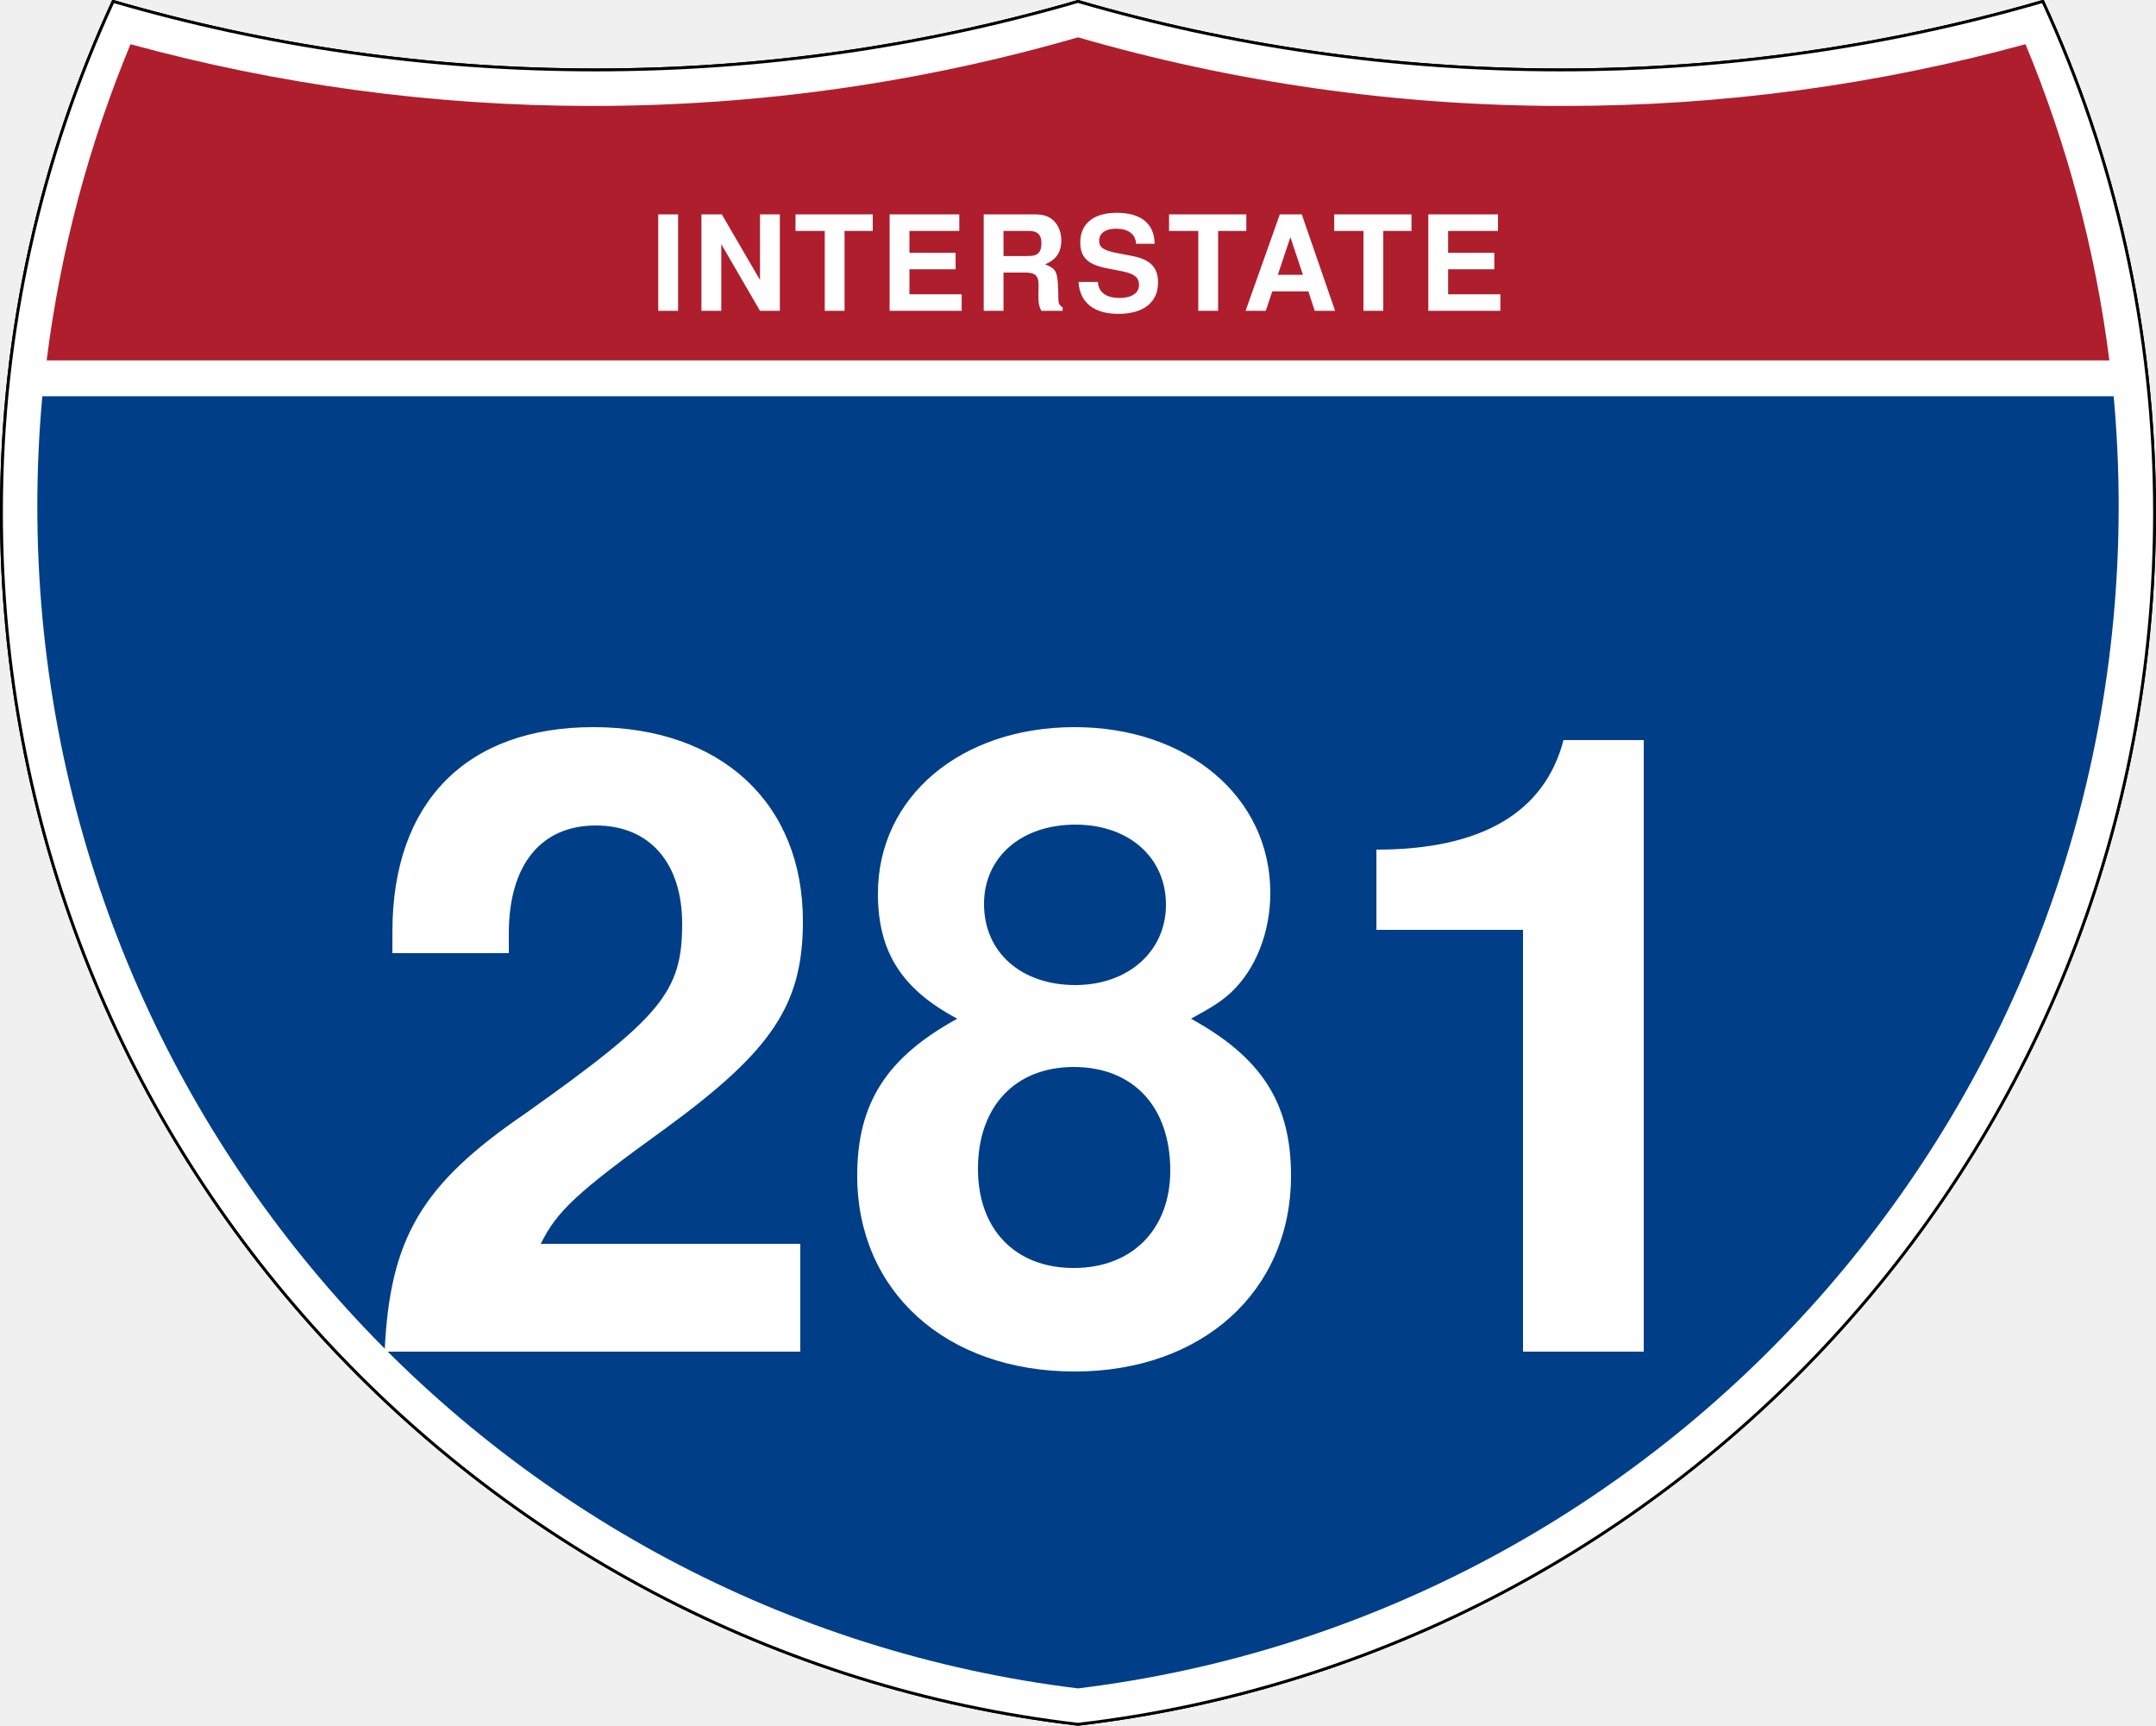
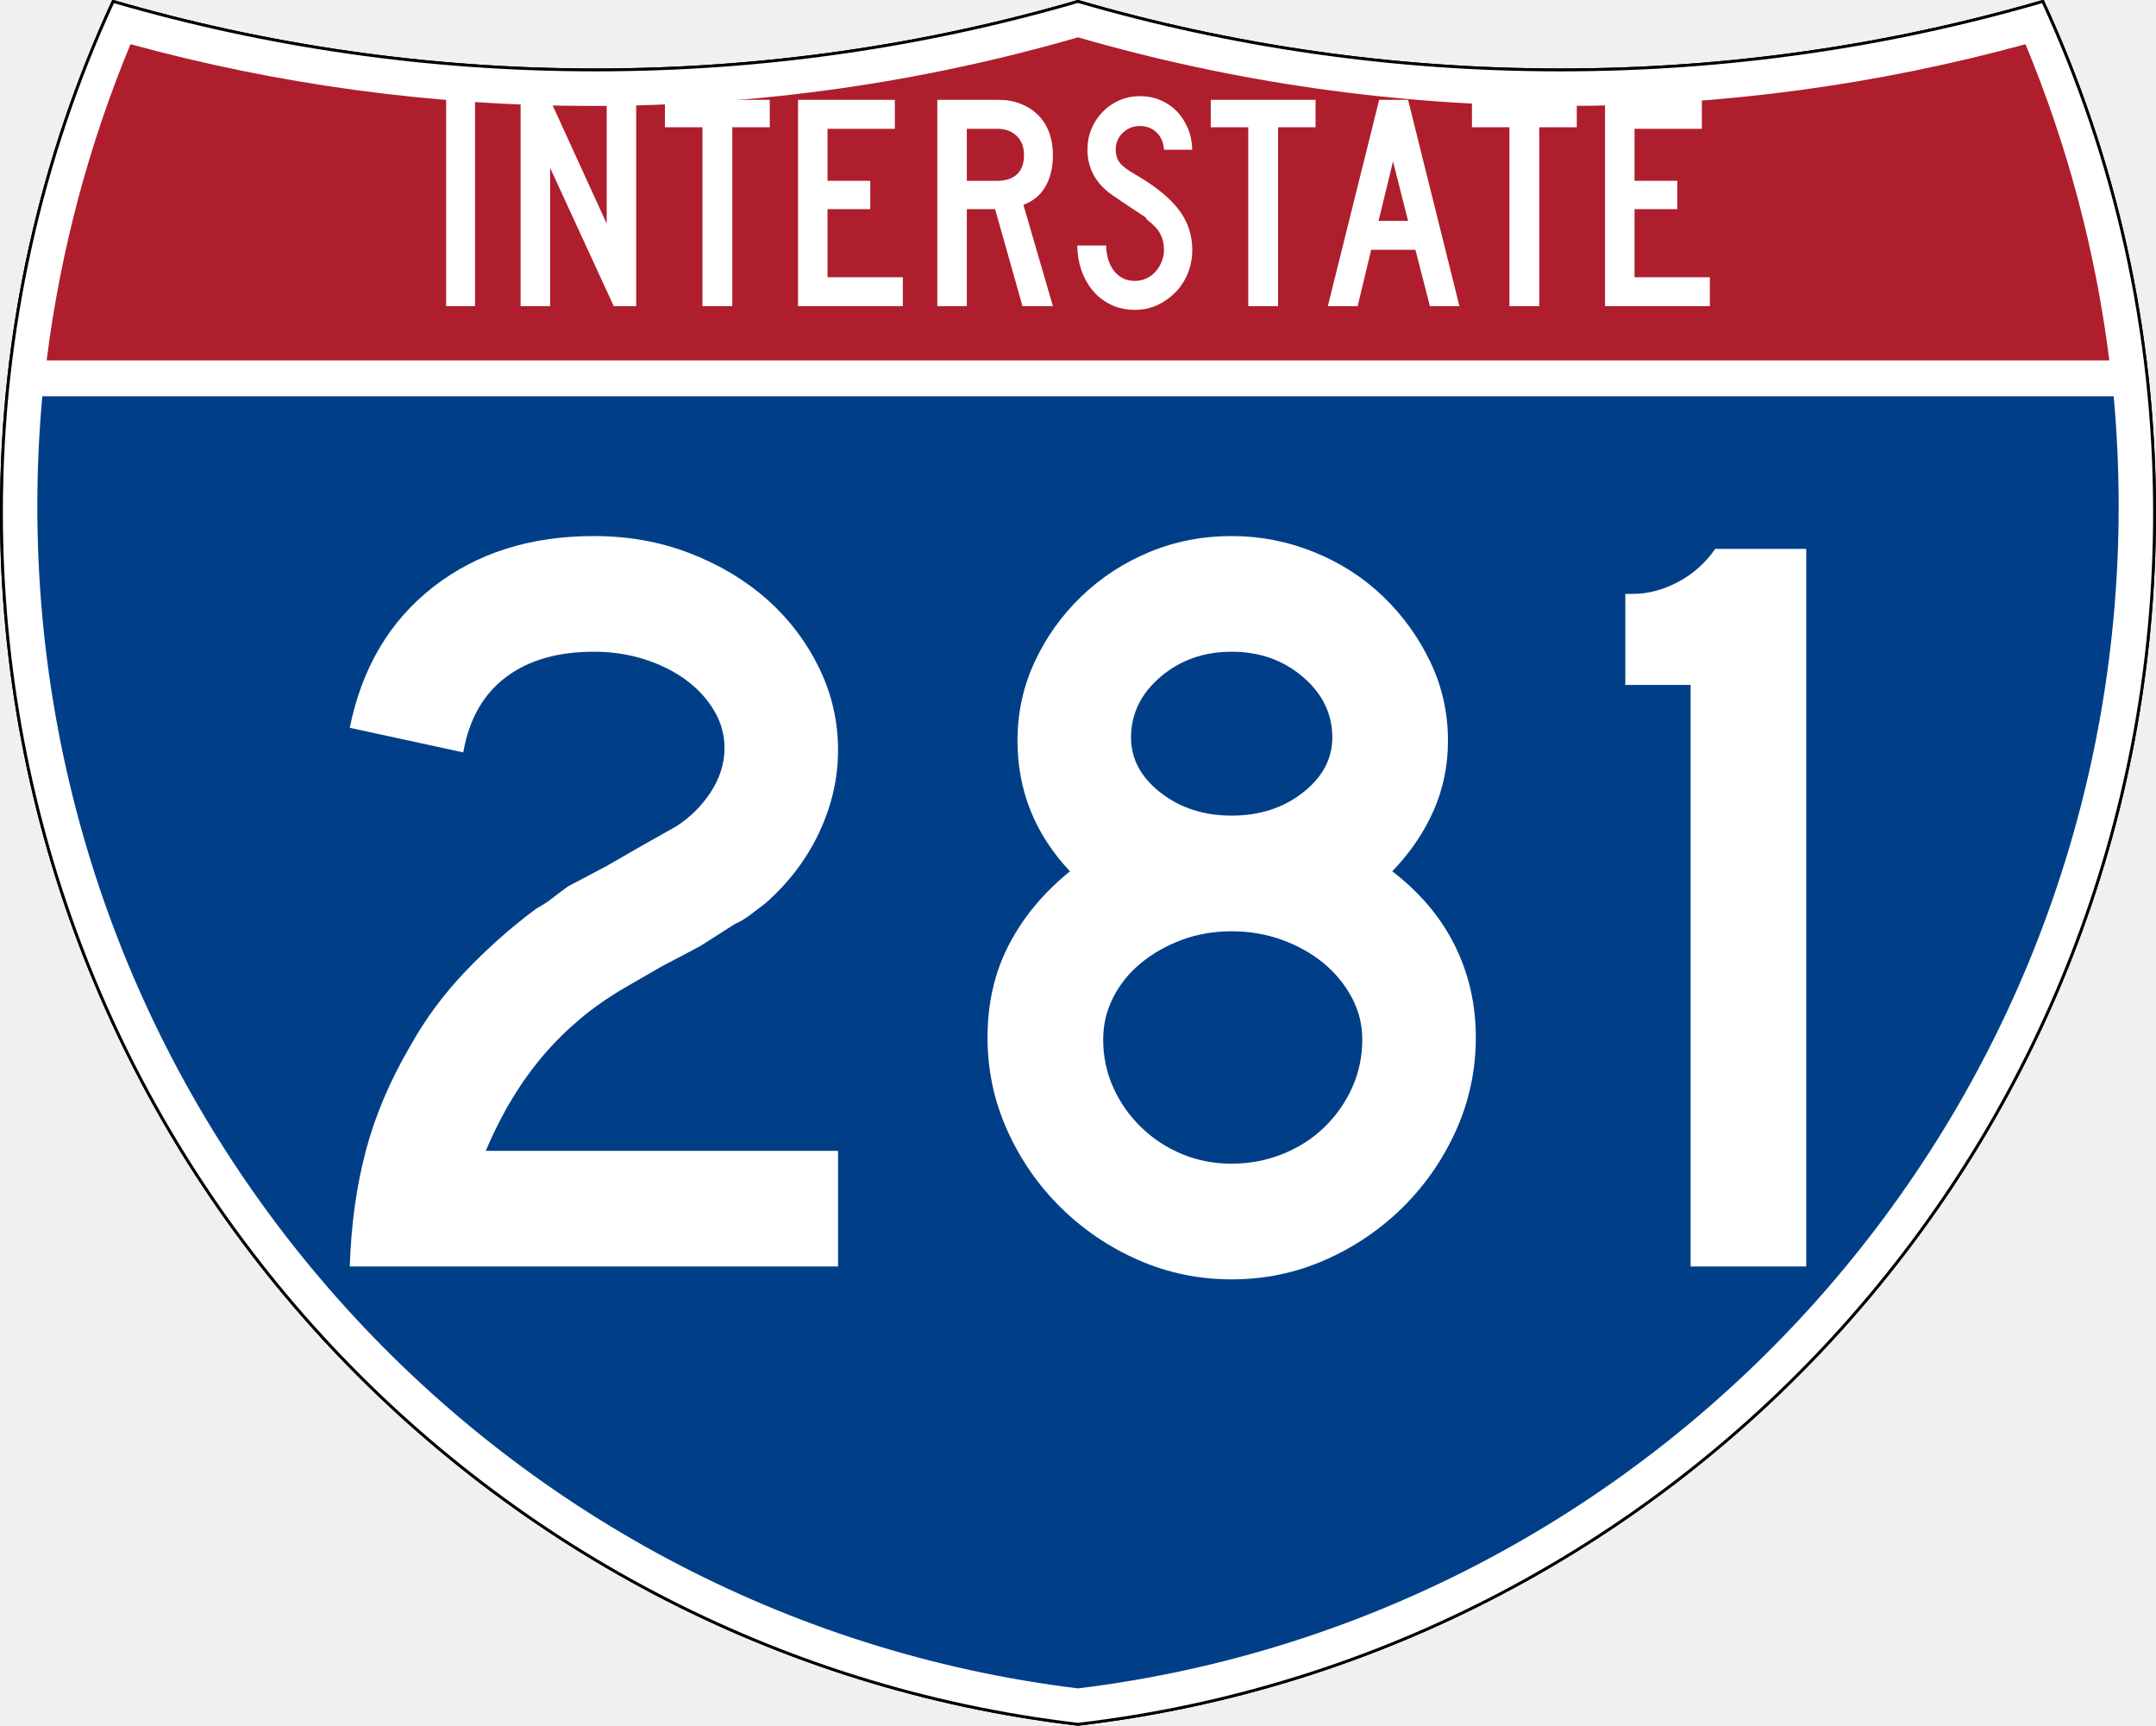
<svg xmlns="http://www.w3.org/2000/svg" width="751" height="601" viewBox="0 0 750 599.999" id="Layer_1" xml:space="preserve">
  <g transform="matrix(0.998668,0,0,0.99867,0.499334,0.398971)" id="g5" style="fill:#ffffff;fill-opacity:1;stroke:#000000;stroke-width:1;stroke-miterlimit:4;stroke-opacity:1;stroke-dasharray:none">
    <path d="M 38.915,0 C 92.236,15.525 148.625,23.85 206.958,23.85 265.291,23.85 321.679,15.525 375,4.883e-4 428.32,15.525 484.709,23.85 543.042,23.85 601.375,23.85 657.764,15.525 711.084,0 736.064,54.121 750,114.388 750,177.909 750,395.718 586.16,575.254 375,599.999 163.839,575.254 0,395.718 0,177.909 0,114.388 13.935,54.121 38.915,0 z" id="path7" style="fill:#ffffff;fill-opacity:1;stroke:#000000;stroke-width:1;stroke-miterlimit:4;stroke-opacity:1;stroke-dasharray:none" />
    <path d="M 38.915,0 C 92.236,15.525 148.625,23.85 206.958,23.85 265.291,23.85 321.679,15.525 375,4.883e-4 428.32,15.525 484.709,23.85 543.042,23.85 601.375,23.85 657.764,15.525 711.084,0 736.064,54.121 750,114.388 750,177.909 750,395.718 586.16,575.254 375,599.999 163.839,575.254 0,395.718 0,177.909 0,114.388 13.935,54.121 38.915,0 z" id="path9" style="fill:#ffffff;fill-opacity:1;stroke:#000000;stroke-width:1;stroke-linecap:round;stroke-linejoin:round;stroke-miterlimit:4;stroke-opacity:1;stroke-dasharray:none" />
  </g>
  <g transform="matrix(1.0056,0,0,1.01014,-2.10137,-3.70189)" id="g11" style="fill:#003f87;fill-opacity:1">
    <path d="m 15,177.909 c 0,-12.782 0.585,-25.427 1.729,-37.91 l 716.542,0 C 734.415,152.482 735,165.127 735,177.909 735,387.423 577.855,560.229 375,584.891 172.145,560.229 15,387.423 15,177.909 z" id="path13" style="fill:#003f87;fill-opacity:1" />
  </g>
  <g transform="matrix(1.00604,0,0,1.02708,-2.2645,-3.1523)" id="g15" style="fill:#af1e2d;fill-opacity:1">
    <path d="m 47.378,17.943 c 50.892,13.635 104.388,20.906 159.582,20.906 58.261,0 114.629,-8.101 168.04,-23.238 53.411,15.137 109.779,23.238 168.04,23.238 55.194,0 108.69,-7.271 159.581,-20.906 14.262,33.625 24.164,69.546 28.996,107.056 l -713.235,0 C 23.215,87.489 33.116,51.567 47.378,17.943 z" id="path17" style="fill:#af1e2d;fill-opacity:1" />
  </g>
-   <text x="375" y="108" text-anchor="middle" font-family="'Arial Narrow','Helvetica Neue Condensed',Helvetica,Arial,sans-serif" font-weight="bold" font-size="46" letter-spacing="2" fill="#ffffff">INTERSTATE</text>
-   <text x="375" y="470" text-anchor="middle" font-family="'Arial Narrow','Helvetica Neue Condensed',Helvetica,Arial,sans-serif" font-weight="bold" font-size="300" fill="#ffffff">281</text>
+   <path fill="#fff" d="M108.869 112.812V50.416h8.741v62.395h-8.741zm50.701 0-19.25-41.814v41.814h-8.928V50.416h8.928l17.11 37.437V50.416h8.928v62.395h-6.789zm35.847-54.105v54.105h-9.019V58.706h-11.346v-8.29h31.712v8.29h-11.346zm19.889 54.105V50.416h29.294v8.756H224.234v15.736h12.927v8.569H224.234v20.582h22.784v8.753h-31.712zm67.899 0-8.278-29.335h-8.554v29.335h-8.928V50.416h18.6c2.418 0 4.634.404 6.649 1.211 2.015.807 3.751 1.925 5.208 3.354 1.457 1.429 2.573 3.183 3.347 5.262.775 2.079 1.162 4.361 1.162 6.845-0 3.725-.744 6.891-2.232 9.499-1.488 2.608-3.72 4.47-6.696 5.586l8.928 30.639h-9.207zm.465-45.724c-0-2.421-.744-4.346-2.232-5.773-1.488-1.428-3.441-2.141-5.859-2.141h-9.207v15.736h9.207c2.603 0 4.603-.667 5.998-2.002 1.395-1.335 2.093-3.274 2.093-5.819zm50.894 28.681c-0 2.546-.449 4.921-1.348 7.125-.899 2.203-2.138 4.112-3.719 5.727-1.581 1.614-3.41 2.903-5.487 3.865-2.077.962-4.325 1.444-6.743 1.444-2.728 0-5.177-.528-7.346-1.583-2.169-1.055-3.998-2.483-5.486-4.283-1.488-1.8-2.635-3.88-3.441-6.24-.806-2.36-1.209-4.812-1.209-7.356h8.741c-0 1.304.17 2.591.511 3.864.341 1.272.867 2.421 1.581 3.446.713 1.025 1.612 1.848 2.698 2.468 1.085.621 2.402.931 3.952.931 1.179 0 2.311-.248 3.396-.745 1.085-.496 2.015-1.179 2.79-2.049.775-.87 1.394-1.879 1.859-3.027.464-1.148.697-2.344.697-3.587-0-1.8-.372-3.398-1.115-4.794-.744-1.396-2.045-2.809-3.905-4.237-.31-.311-.434-.482-.372-.513.062-.031-.123-.202-.558-.512-.434-.31-1.349-.915-2.744-1.816-1.395-.901-3.674-2.437-6.835-4.608-2.541-1.739-4.447-3.773-5.719-6.102-1.271-2.328-1.907-4.889-1.907-7.682 0-2.236.403-4.331 1.209-6.286.806-1.955 1.937-3.678 3.394-5.168 1.457-1.49 3.146-2.654 5.069-3.493 1.922-.838 3.999-1.258 6.229-1.258 2.233 0 4.294.404 6.185 1.211 1.891.807 3.534 1.925 4.928 3.354 1.394 1.429 2.51 3.136 3.347 5.123.837 1.987 1.287 4.159 1.349 6.518h-8.557c-.123-2.173-.867-3.911-2.231-5.215-1.364-1.303-3.039-1.955-5.023-1.955-2.045 0-3.781.683-5.206 2.049-1.426 1.366-2.138 3.073-2.138 5.121-0 1.552.403 2.855 1.209 3.911.806 1.055 2.356 2.235 4.649 3.538 6.015 3.477 10.401 7.015 13.16 10.616 2.759 3.601 4.138 7.667 4.138 12.199zm25.956-37.062v54.105h-9.019V58.706h-11.346v-8.29H371.867v8.29h-11.346zm45.928 54.105-4.371-17.043h-13.393l-4.09 17.043h-9.022l15.53-62.395h8.744l15.53 62.395h-8.928zM395.289 69.042l-4.371 17.973h8.928l-4.558-17.973zm44.242-10.336v54.105h-9.019V58.706h-11.346v-8.29h31.712v8.29h-11.346zm19.889 54.105V50.416h29.294v8.756h-20.366v15.736h12.927v8.569h-12.927v20.582h22.784v8.753h-31.712z" transform="translate(375.000,70.500) scale(1.15) translate(-300.000,-81.614)" />
+   <g transform="translate(375.000,315.000) scale(1) translate(-375.000,-315.000)">
+     <path fill="#fff" d="M 215.071,440.389 C 215.564,425.739 217.425,412.329 220.653,400.158 C 223.882,387.986 228.974,375.944 235.932,364.03 C 241.146,354.587 247.601,345.83 255.297,337.759 C 262.993,329.688 271.187,322.424 279.88,315.967 C 282.116,314.731 284.103,313.43 285.843,312.062 C 287.582,310.694 289.319,309.389 291.055,308.146 L 304.469,301.075 L 316.758,293.992 L 328.683,287.285 C 333.646,284.057 337.68,280.021 340.784,275.178 C 343.887,270.336 345.439,265.308 345.439,260.093 C 345.439,255.38 344.198,250.973 341.716,246.872 C 339.234,242.773 335.945,239.233 331.849,236.255 C 327.752,233.276 322.972,230.918 317.508,229.178 C 312.044,227.439 306.208,226.569 300.001,226.569 C 287.337,226.569 277.093,229.55 269.268,235.51 C 261.443,241.471 256.538,250.162 254.552,261.582 L 215.071,253.022 C 219.293,232.159 228.976,215.829 244.122,204.032 C 259.268,192.236 277.894,186.338 300.001,186.338 C 311.922,186.338 323.034,188.326 333.338,192.301 C 343.641,196.276 352.58,201.615 360.155,208.318 C 367.729,215.022 373.752,222.905 378.224,231.969 C 382.695,241.033 384.931,250.658 384.931,260.844 C 384.931,270.529 382.758,280.027 378.412,289.337 C 374.065,298.648 367.796,306.907 359.603,314.114 C 357.618,315.599 355.818,316.963 354.204,318.206 C 352.589,319.449 350.911,320.442 349.168,321.185 L 336.879,329.006 L 323.465,336.088 L 311.176,343.17 C 305.211,346.641 299.933,350.302 295.34,354.152 C 290.748,358.002 286.526,362.162 282.677,366.634 C 278.827,371.105 275.225,376.073 271.871,381.537 C 268.518,387.001 265.352,393.208 262.373,400.158 L 384.931,400.158 L 384.931,440.389 L 215.071,440.389 z " transform="translate(-93.403,0)" />
+     <path fill="#fff" d="M 384.93,360.678 C 384.929,372.099 382.631,382.901 378.035,393.083 C 373.438,403.265 367.23,412.206 359.409,419.905 C 351.587,427.605 342.586,433.689 332.404,438.157 C 322.222,442.624 311.421,444.858 300,444.858 C 288.571,444.858 277.766,442.624 267.584,438.157 C 257.403,433.689 248.401,427.605 240.58,419.905 C 232.759,412.206 226.552,403.265 221.959,393.083 C 217.367,382.901 215.071,372.099 215.071,360.678 C 215.071,348.757 217.553,338.016 222.517,328.456 C 227.48,318.895 234.559,310.39 243.752,302.94 C 231.58,290.026 225.495,274.877 225.495,257.491 C 225.495,247.806 227.482,238.679 231.457,230.111 C 235.432,221.544 240.834,213.969 247.662,207.387 C 254.491,200.805 262.374,195.651 271.313,191.926 C 280.252,188.202 289.814,186.339 300,186.339 C 309.935,186.339 319.496,188.202 328.681,191.926 C 337.866,195.651 345.875,200.805 352.707,207.387 C 359.539,213.969 365.003,221.544 369.1,230.111 C 373.196,238.679 375.244,247.806 375.244,257.491 C 375.244,266.184 373.567,274.318 370.214,281.892 C 366.86,289.467 362.08,296.483 355.873,302.94 C 365.558,310.39 372.823,319.019 377.665,328.825 C 382.508,338.632 384.929,349.25 384.93,360.678 L 384.93,360.678 z M 335.013,256.377 C 335.013,248.177 331.599,241.159 324.771,235.324 C 317.942,229.488 309.685,226.57 300,226.57 C 290.315,226.57 282.058,229.488 275.229,235.324 C 268.401,241.159 264.987,248.177 264.987,256.377 C 264.987,263.827 268.401,270.221 275.229,275.56 C 282.058,280.9 290.315,283.569 300,283.569 C 309.685,283.569 317.942,280.9 324.771,275.56 C 331.599,270.221 335.013,263.827 335.013,256.377 L 335.013,256.377 z M 345.437,361.417 C 345.437,356.203 344.196,351.3 341.714,346.707 C 339.232,342.114 335.943,338.141 331.847,334.788 C 327.751,331.434 322.971,328.765 317.507,326.779 C 312.042,324.793 306.207,323.801 300,323.8 C 293.793,323.801 288.02,324.793 282.681,326.779 C 277.342,328.765 272.622,331.434 268.522,334.788 C 264.422,338.141 261.194,342.114 258.837,346.707 C 256.48,351.3 255.301,356.203 255.302,361.417 C 255.301,367.382 256.48,372.971 258.837,378.185 C 261.194,383.399 264.422,387.992 268.522,391.963 C 272.622,395.934 277.342,399.038 282.681,401.273 C 288.02,403.509 293.793,404.627 300,404.627 C 306.207,404.627 312.105,403.509 317.694,401.273 C 323.283,399.038 328.126,395.934 332.222,391.963 C 336.318,387.992 339.545,383.399 341.902,378.185 C 344.259,372.971 345.437,367.382 345.437,361.417 L 345.437,361.417 z " transform="translate(128.458,0)" />
+     <path fill="#fff" d="M 291.254,440.389 L 291.254,238.119 L 268.529,238.119 L 268.529,206.459 L 271.132,206.459 C 276.346,206.46 281.56,205.094 286.775,202.361 C 291.989,199.629 296.335,195.778 299.814,190.806 L 331.473,190.806 L 331.473,440.389 L 291.254,440.389 z " transform="translate(296.858,0)" />
+   </g>
</svg>
